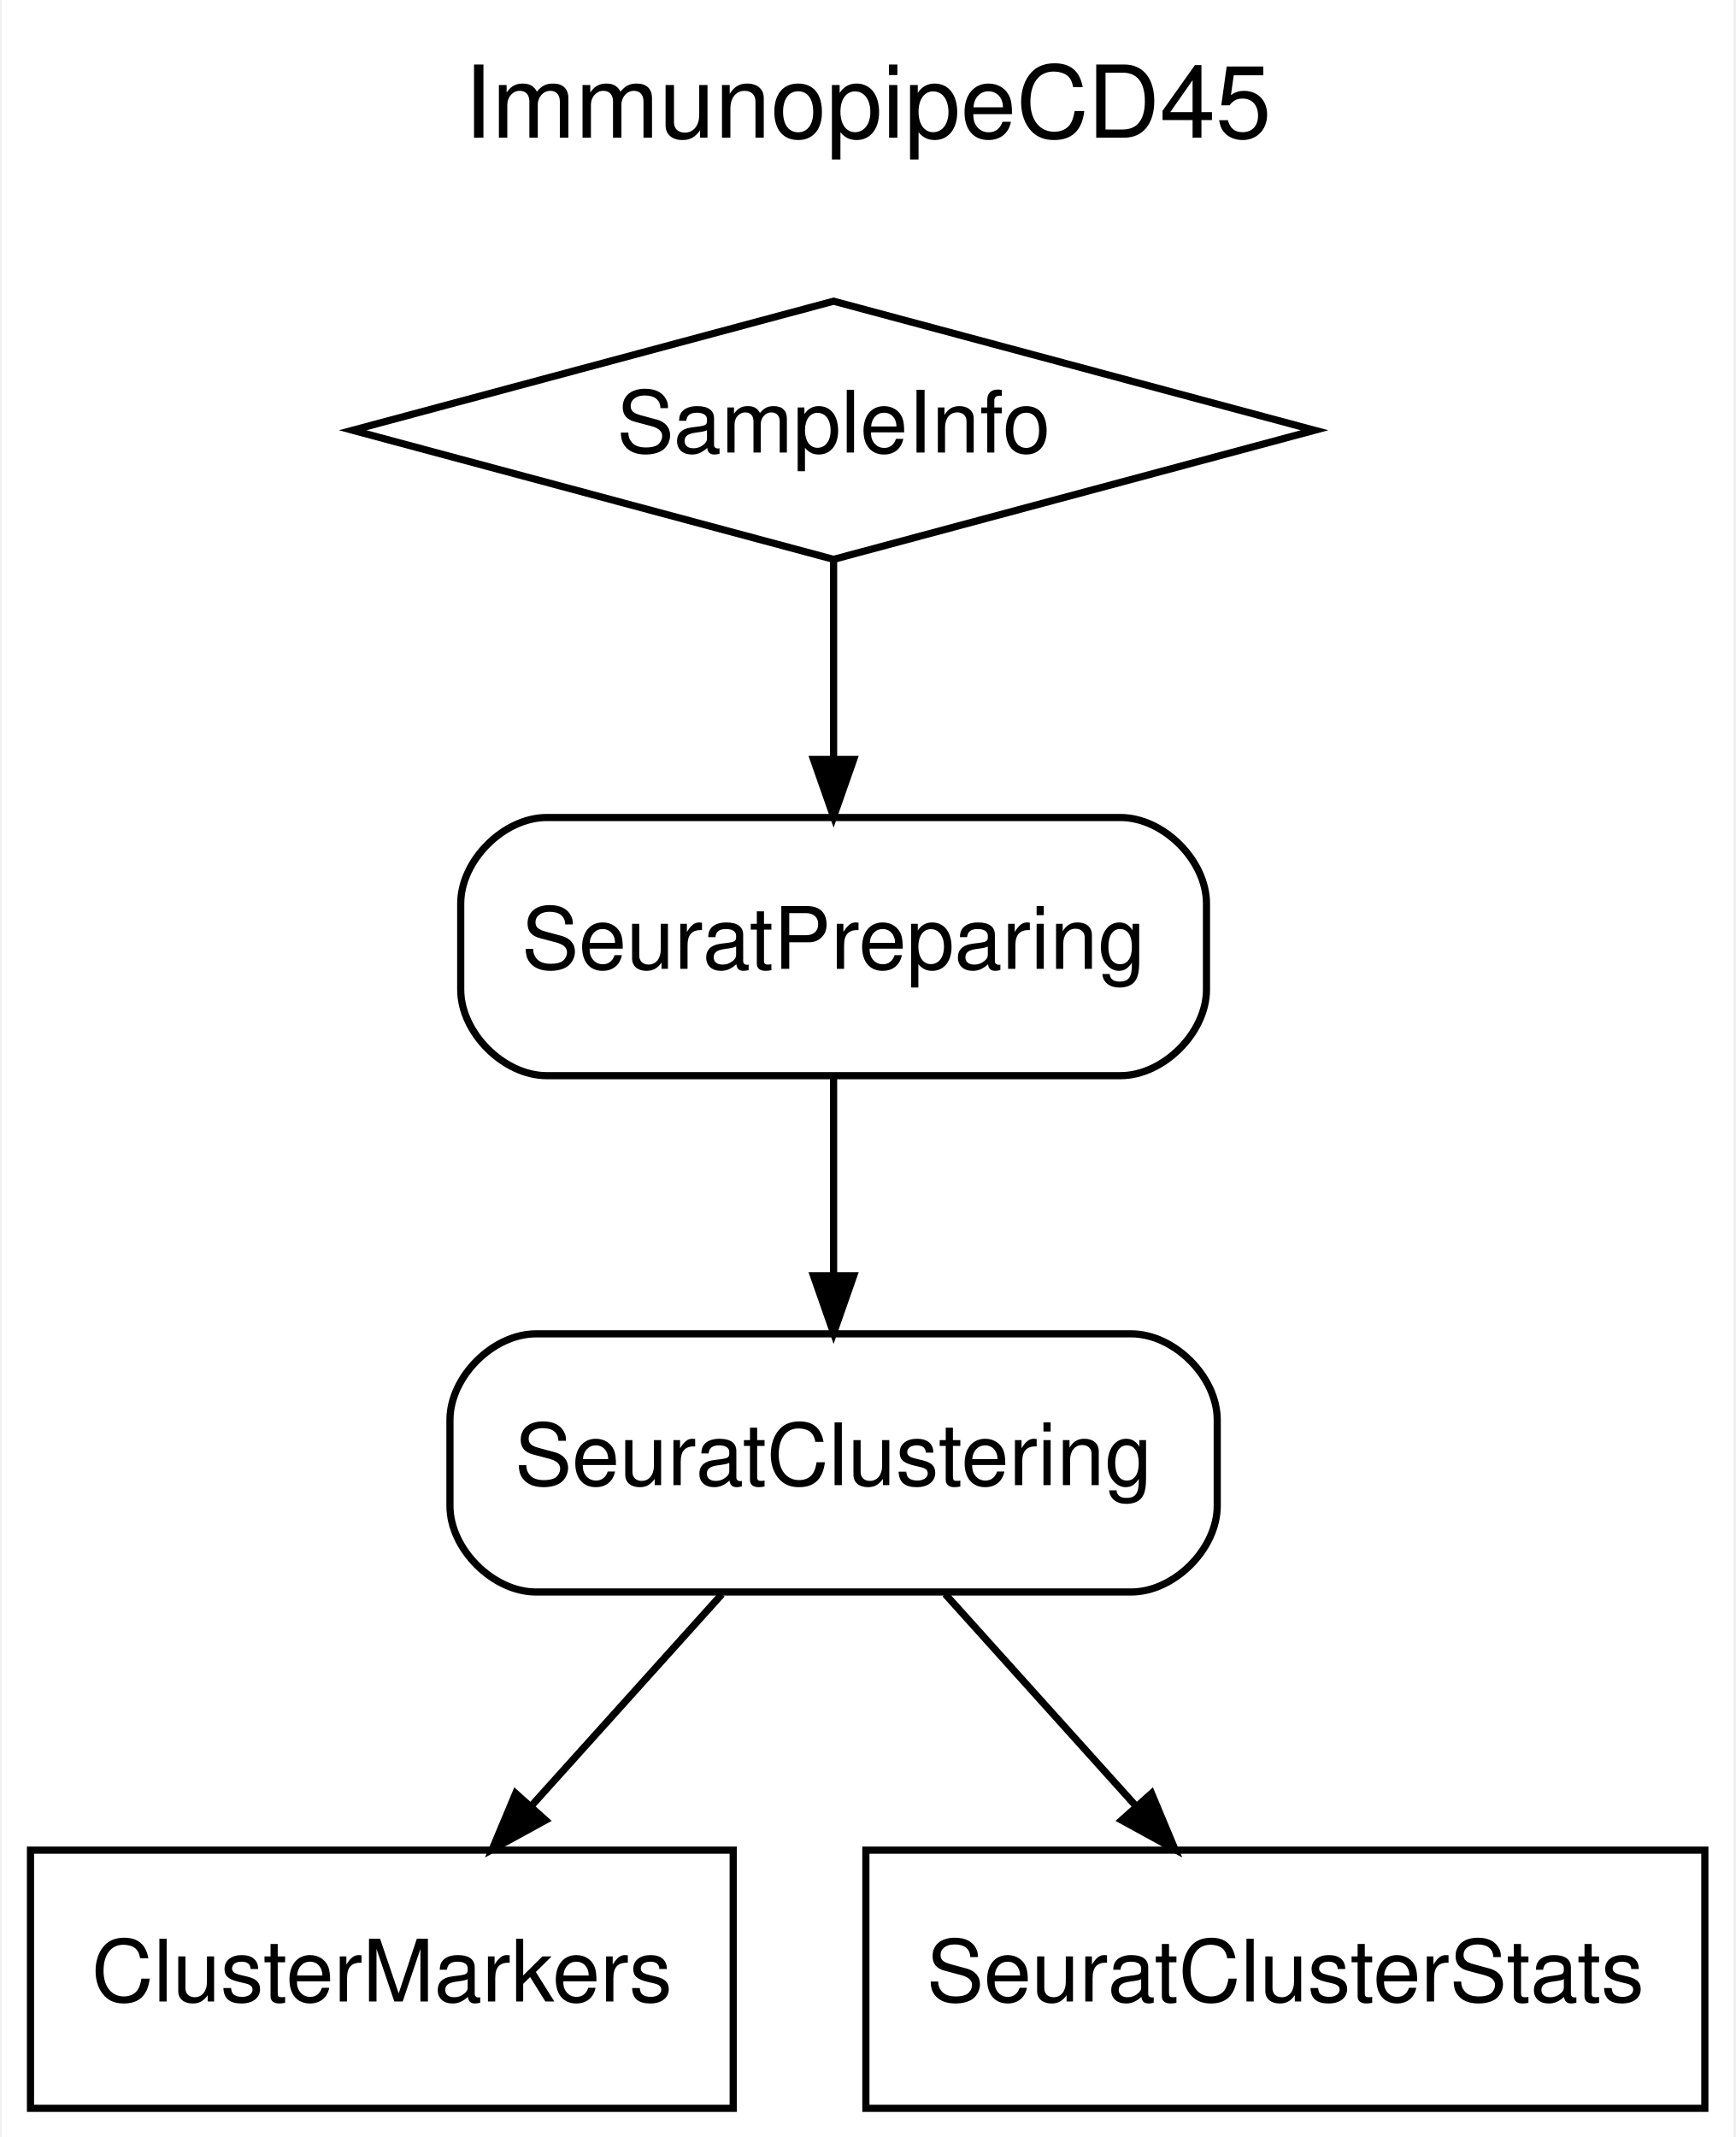
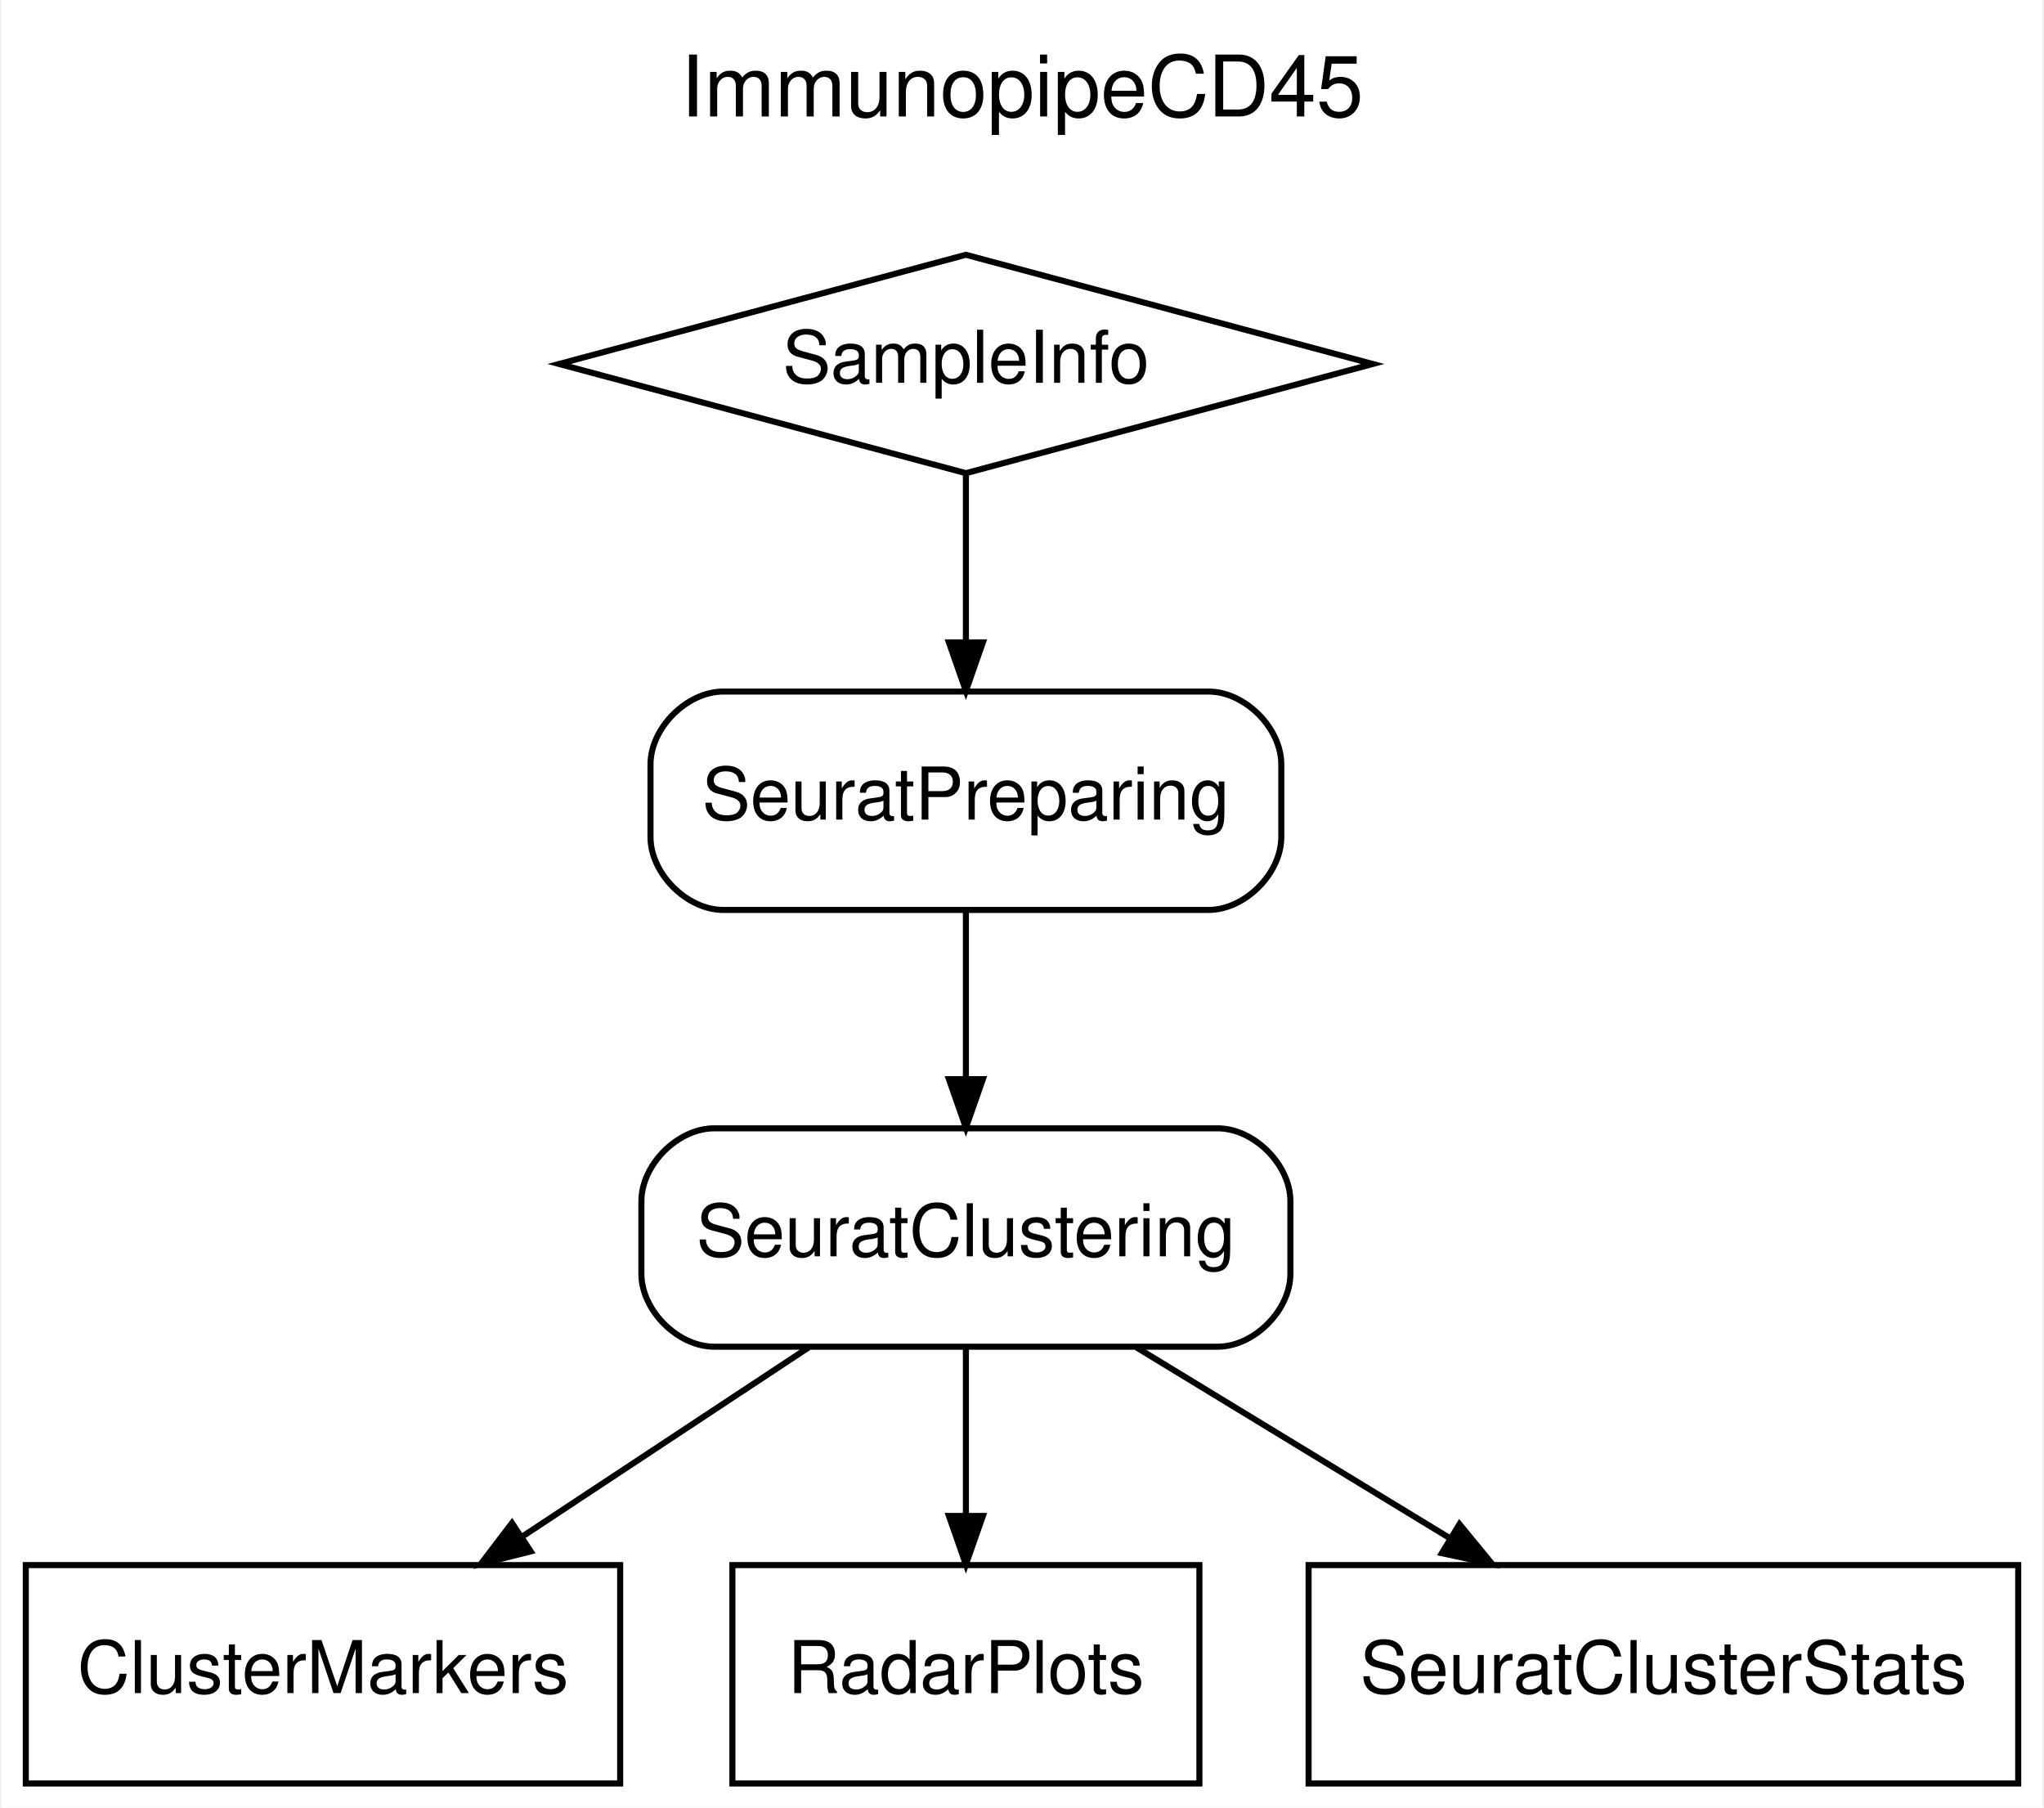
- <svg xmlns="http://www.w3.org/2000/svg" xmlns:xlink="http://www.w3.org/1999/xlink" width="242pt" height="298pt" viewBox="0.00 0.00 241.50 298.00">
+ <svg xmlns="http://www.w3.org/2000/svg" xmlns:xlink="http://www.w3.org/1999/xlink" width="337pt" height="298pt" viewBox="0.00 0.00 336.50 298.00">
  <g id="graph0" class="graph" transform="scale(1 1) rotate(0) translate(4 294)">
-     <polygon fill="white" stroke="transparent" points="-4,4 -4,-294 237.5,-294 237.5,4 -4,4" />
-     <text text-anchor="middle" x="116.75" y="-274.8" font-family="Helvetica,sans-Serif" font-size="14.00">ImmunopipeCD45</text>
-     <text text-anchor="middle" x="116.75" y="-259.8" font-family="Helvetica,sans-Serif" font-size="14.00"> </text>
+     <polygon fill="white" stroke="transparent" points="-4,4 -4,-294 332.5,-294 332.5,4 -4,4" />
+     <text text-anchor="middle" x="164.25" y="-274.8" font-family="Helvetica,sans-Serif" font-size="14.00">ImmunopipeCD45</text>
+     <text text-anchor="middle" x="164.25" y="-259.8" font-family="Helvetica,sans-Serif" font-size="14.00"> </text>
    <g id="node1" class="node">
      <g id="a_node1">
        <a xlink:title="Markers for clusters of all or selected T cells.">
          <polygon fill="none" stroke="black" points="98,-36 0,-36 0,0 98,0 98,-36" />
          <text text-anchor="middle" x="49" y="-14.9" font-family="Helvetica,sans-Serif" font-size="12.00">ClusterMarkers</text>
        </a>
      </g>
    </g>
    <g id="node2" class="node">
      <g id="a_node2">
-         <a xlink:title="Load, prepare and apply QC to data, using `Seurat`">
-           <path fill="none" stroke="black" d="M152,-180C152,-180 72,-180 72,-180 66,-180 60,-174 60,-168 60,-168 60,-156 60,-156 60,-150 66,-144 72,-144 72,-144 152,-144 152,-144 158,-144 164,-150 164,-156 164,-156 164,-168 164,-168 164,-174 158,-180 152,-180" />
-           <text text-anchor="middle" x="112" y="-158.9" font-family="Helvetica,sans-Serif" font-size="12.00">SeuratPreparing</text>
+         <a xlink:title="Radar plots for cell proportion in different clusters.">
+           <polygon fill="none" stroke="black" points="193.5,-36 116.5,-36 116.5,0 193.5,0 193.5,-36" />
+           <text text-anchor="middle" x="155" y="-14.9" font-family="Helvetica,sans-Serif" font-size="12.00">RadarPlots</text>
        </a>
      </g>
+     </g>
+     <g id="node3" class="node">
+       <polygon fill="none" stroke="black" points="328.5,-36 211.5,-36 211.5,0 328.5,0 328.5,-36" />
+       <text text-anchor="middle" x="270" y="-14.9" font-family="Helvetica,sans-Serif" font-size="12.00">SeuratClusterStats</text>
    </g>
    <g id="node4" class="node">
      <g id="a_node4">
        <a xlink:title="Cluster all T cells or selected T cells selected by `TCellSelection`.">
-           <path fill="none" stroke="black" d="M153.5,-108C153.5,-108 70.5,-108 70.5,-108 64.5,-108 58.5,-102 58.5,-96 58.5,-96 58.5,-84 58.5,-84 58.5,-78 64.5,-72 70.5,-72 70.5,-72 153.5,-72 153.5,-72 159.5,-72 165.5,-78 165.5,-84 165.5,-84 165.5,-96 165.5,-96 165.5,-102 159.5,-108 153.5,-108" />
-           <text text-anchor="middle" x="112" y="-86.9" font-family="Helvetica,sans-Serif" font-size="12.00">SeuratClustering</text>
+           <path fill="none" stroke="black" d="M196.5,-108C196.5,-108 113.5,-108 113.5,-108 107.5,-108 101.5,-102 101.5,-96 101.5,-96 101.5,-84 101.5,-84 101.5,-78 107.5,-72 113.5,-72 113.5,-72 196.5,-72 196.5,-72 202.5,-72 208.5,-78 208.5,-84 208.5,-84 208.5,-96 208.5,-96 208.5,-102 202.5,-108 196.5,-108" />
+           <text text-anchor="middle" x="155" y="-86.9" font-family="Helvetica,sans-Serif" font-size="12.00">SeuratClustering</text>
        </a>
      </g>
    </g>
    <g id="edge3" class="edge">
-       <path fill="none" stroke="black" d="M112,-143.7C112,-135.39 112,-125.28 112,-116.14" />
-       <polygon fill="black" stroke="black" points="114.8,-116.1 112,-108.1 109.2,-116.1 114.8,-116.1" />
+       <path fill="none" stroke="black" d="M129.07,-71.88C114.82,-62.47 97.01,-50.71 81.81,-40.67" />
+       <polygon fill="black" stroke="black" points="83.25,-38.26 75.03,-36.19 80.16,-42.93 83.25,-38.26" />
    </g>
-     <g id="node3" class="node">
-       <polygon fill="none" stroke="black" points="233.5,-36 116.5,-36 116.5,0 233.5,0 233.5,-36" />
-       <text text-anchor="middle" x="175" y="-14.9" font-family="Helvetica,sans-Serif" font-size="12.00">SeuratClusterStats</text>
-     </g>
-     <g id="edge4" class="edge">
-       <path fill="none" stroke="black" d="M96.43,-71.7C88.42,-62.8 78.54,-51.82 69.88,-42.2" />
-       <polygon fill="black" stroke="black" points="71.83,-40.18 64.39,-36.1 67.66,-43.92 71.83,-40.18" />
+     <g id="edge5" class="edge">
+       <path fill="none" stroke="black" d="M155,-71.7C155,-63.39 155,-53.28 155,-44.14" />
+       <polygon fill="black" stroke="black" points="157.8,-44.1 155,-36.1 152.2,-44.1 157.8,-44.1" />
    </g>
    <g id="edge1" class="edge">
-       <path fill="none" stroke="black" d="M127.57,-71.7C135.58,-62.8 145.46,-51.82 154.12,-42.2" />
-       <polygon fill="black" stroke="black" points="156.34,-43.92 159.61,-36.1 152.17,-40.18 156.34,-43.92" />
+       <path fill="none" stroke="black" d="M183.13,-71.88C198.73,-62.38 218.26,-50.5 234.85,-40.4" />
+       <polygon fill="black" stroke="black" points="236.38,-42.74 241.76,-36.19 233.47,-37.96 236.38,-42.74" />
    </g>
    <g id="node5" class="node">
      <g id="a_node5">
        <a xlink:title="List sample information and perform statistics">
-           <polygon fill="none" stroke="black" points="112,-252 44.93,-234 112,-216 179.07,-234 112,-252" />
-           <text text-anchor="middle" x="112" y="-230.9" font-family="Helvetica,sans-Serif" font-size="12.00">SampleInfo</text>
+           <polygon fill="none" stroke="black" points="155,-252 87.93,-234 155,-216 222.07,-234 155,-252" />
+           <text text-anchor="middle" x="155" y="-230.9" font-family="Helvetica,sans-Serif" font-size="12.00">SampleInfo</text>
+         </a>
+       </g>
+     </g>
+     <g id="node6" class="node">
+       <g id="a_node6">
+         <a xlink:title="Load, prepare and apply QC to data, using `Seurat`">
+           <path fill="none" stroke="black" d="M195,-180C195,-180 115,-180 115,-180 109,-180 103,-174 103,-168 103,-168 103,-156 103,-156 103,-150 109,-144 115,-144 115,-144 195,-144 195,-144 201,-144 207,-150 207,-156 207,-156 207,-168 207,-168 207,-174 201,-180 195,-180" />
+           <text text-anchor="middle" x="155" y="-158.9" font-family="Helvetica,sans-Serif" font-size="12.00">SeuratPreparing</text>
        </a>
      </g>
    </g>
    <g id="edge2" class="edge">
-       <path fill="none" stroke="black" d="M112,-215.7C112,-207.39 112,-197.28 112,-188.14" />
-       <polygon fill="black" stroke="black" points="114.8,-188.1 112,-180.1 109.2,-188.1 114.8,-188.1" />
+       <path fill="none" stroke="black" d="M155,-215.7C155,-207.39 155,-197.28 155,-188.14" />
+       <polygon fill="black" stroke="black" points="157.8,-188.1 155,-180.1 152.2,-188.1 157.8,-188.1" />
+     </g>
+     <g id="edge4" class="edge">
+       <path fill="none" stroke="black" d="M155,-143.7C155,-135.39 155,-125.28 155,-116.14" />
+       <polygon fill="black" stroke="black" points="157.8,-116.1 155,-108.1 152.2,-116.1 157.8,-116.1" />
    </g>
  </g>
</svg>
